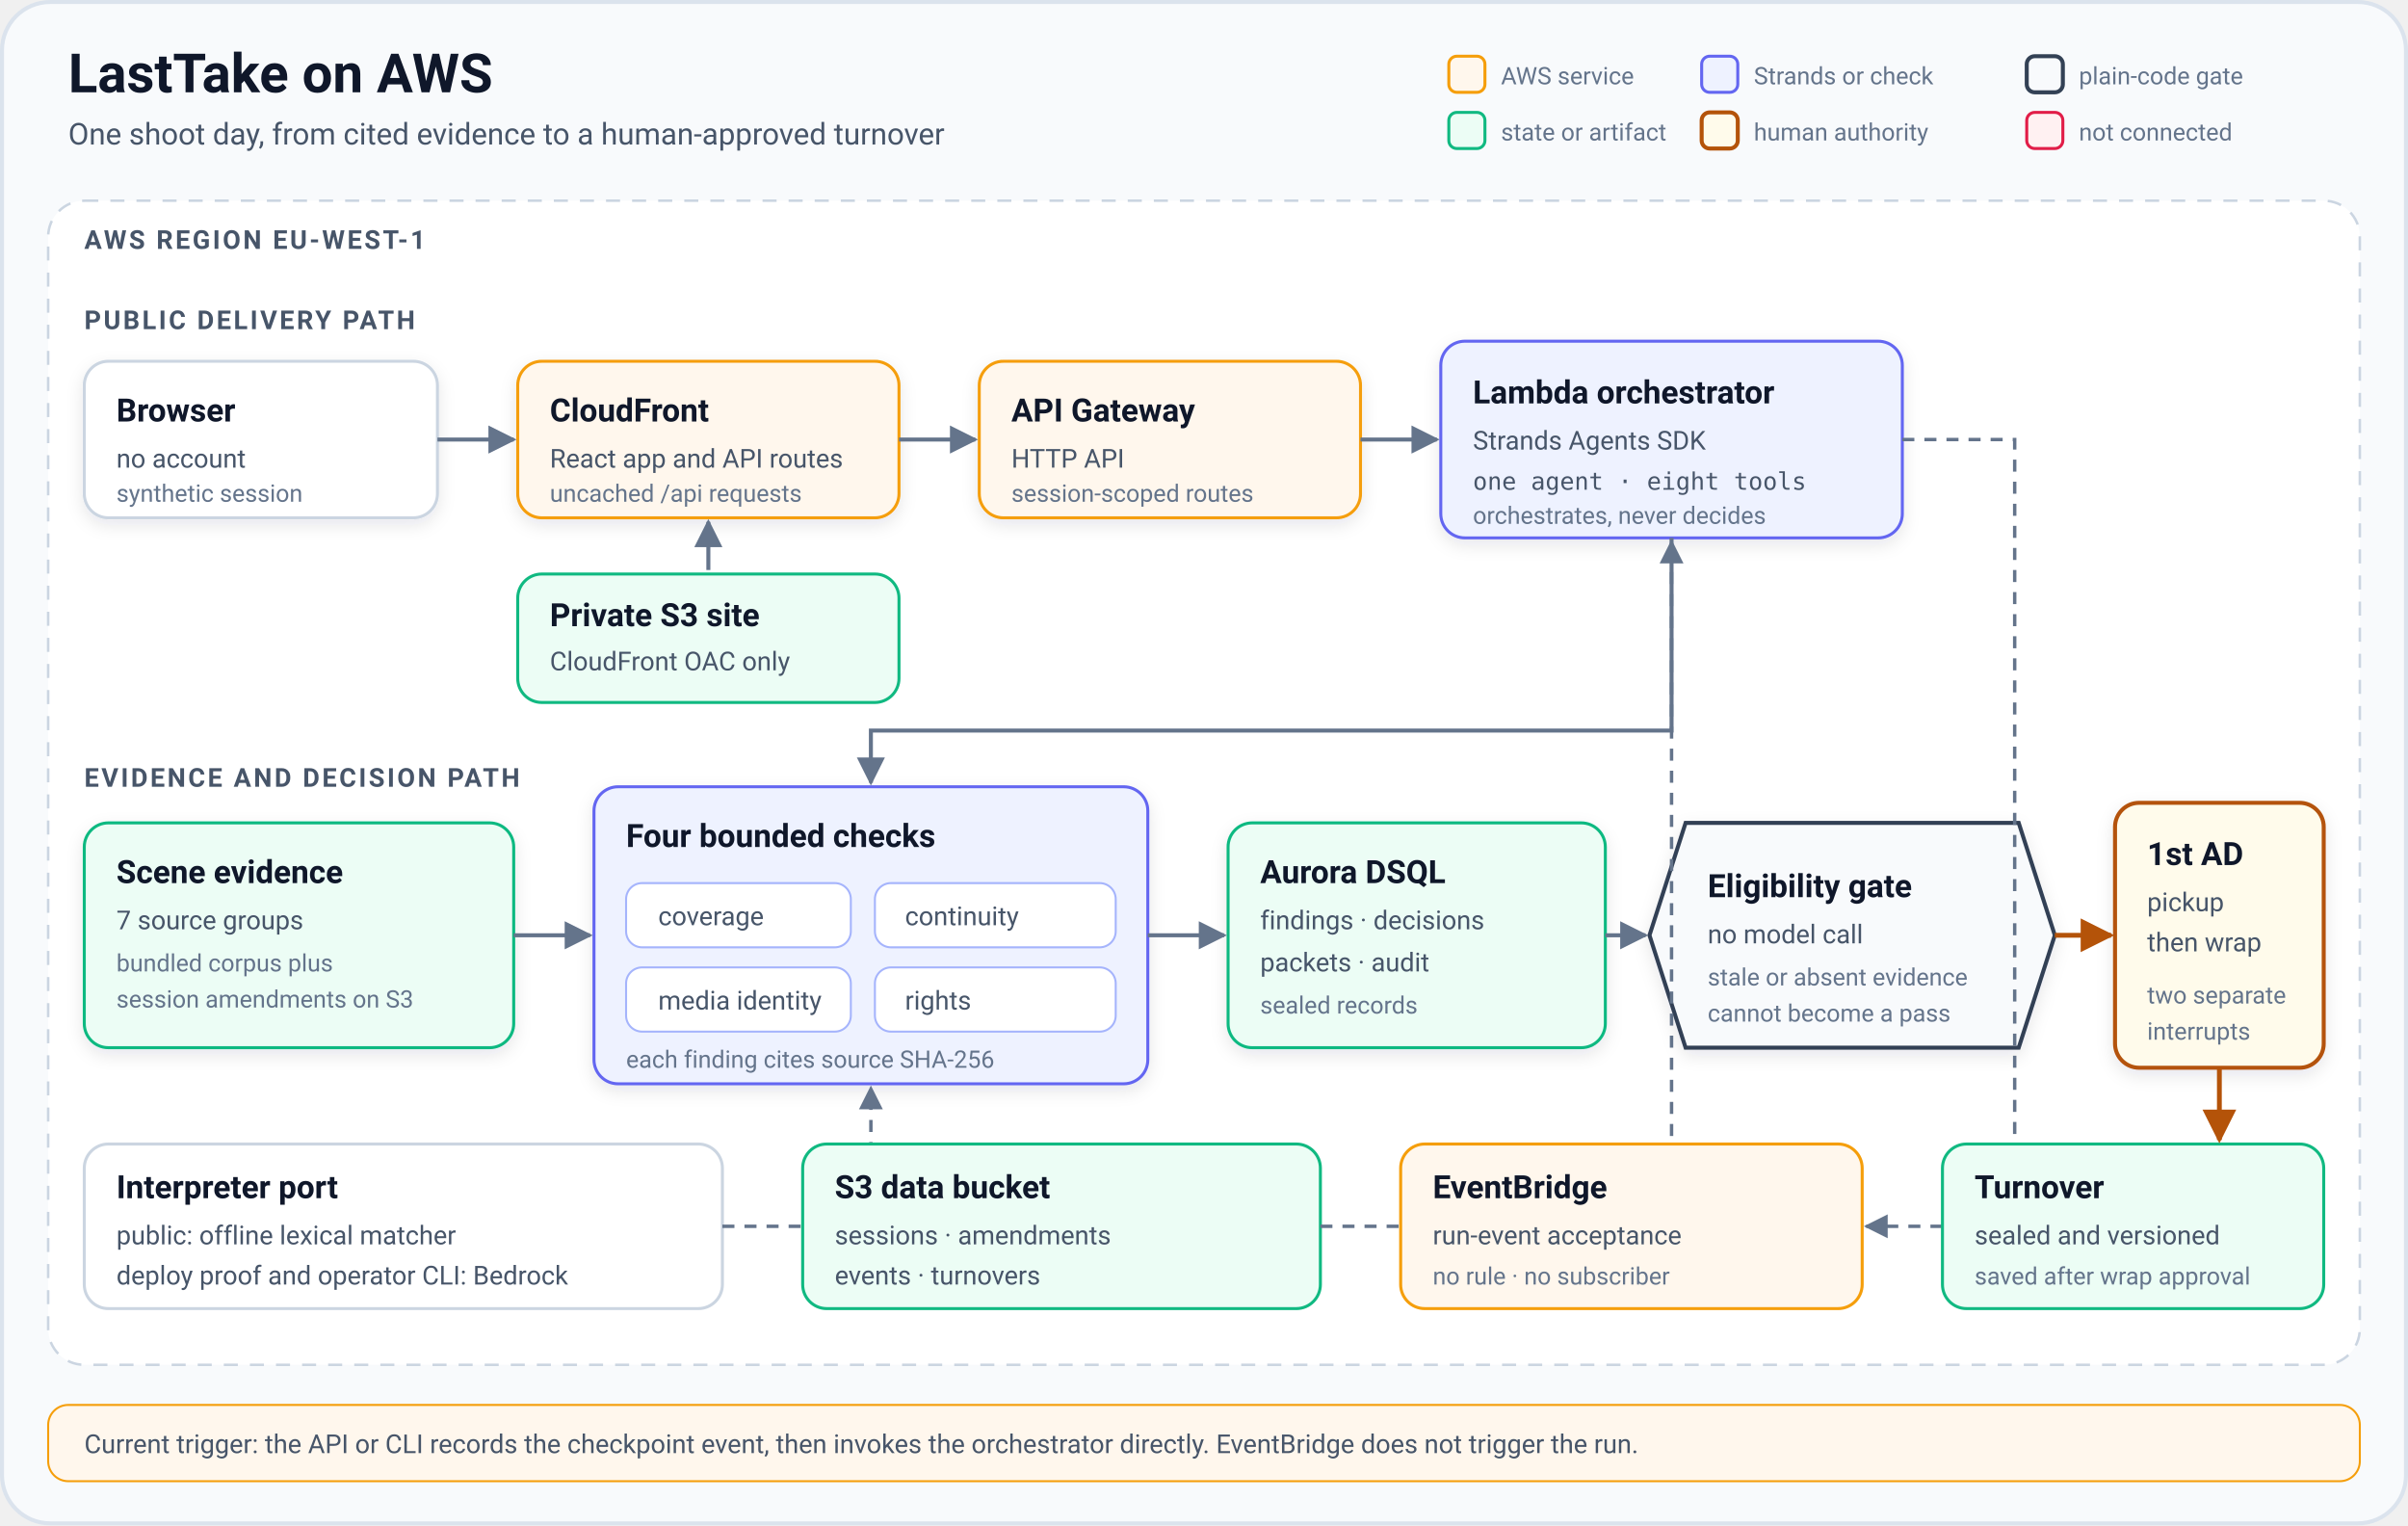
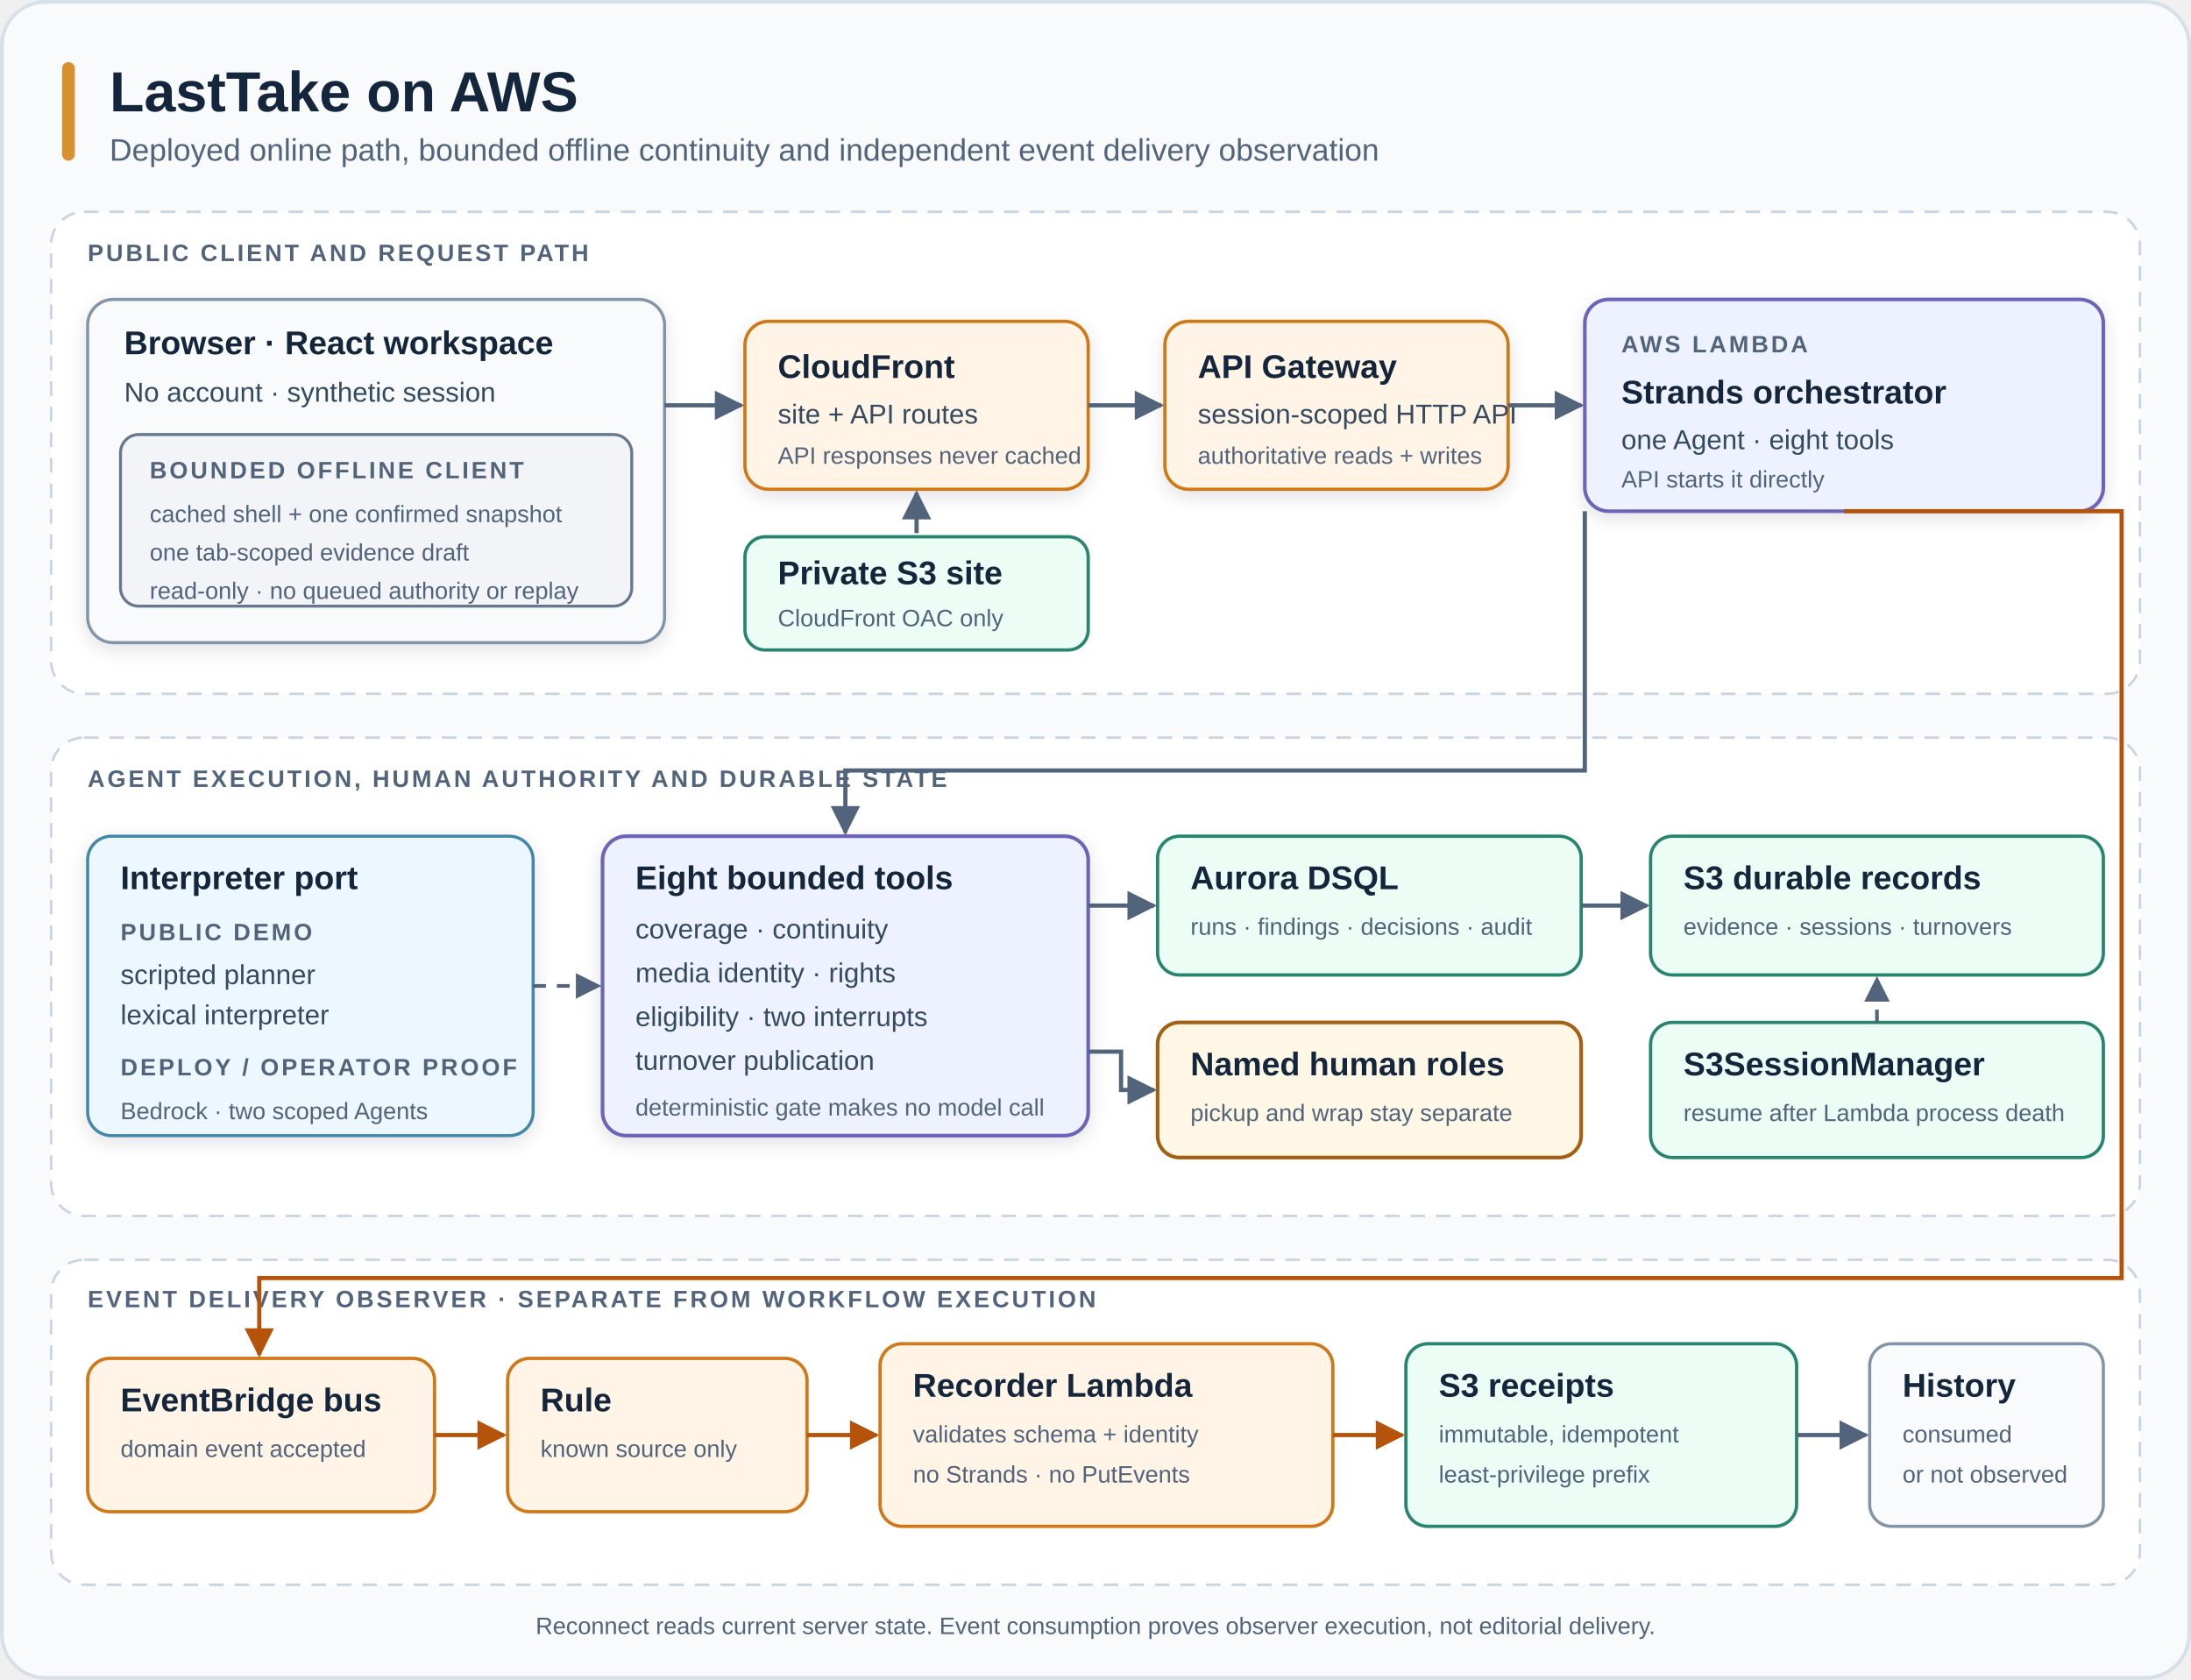
- <svg xmlns="http://www.w3.org/2000/svg" width="1200" height="760" viewBox="0 0 1200 760" role="img" aria-labelledby="title desc">
+ <svg xmlns="http://www.w3.org/2000/svg" width="1200" height="920" viewBox="0 0 1200 920" role="img" aria-labelledby="title desc">
  <defs>
    <filter id="shadow" x="-10%" y="-20%" width="120%" height="150%">
-       <feDropShadow dx="0" dy="3" stdDeviation="4" flood-color="#0f172a" flood-opacity="0.10" />
+       <feDropShadow dx="0" dy="3" stdDeviation="5" flood-color="#0f172a" flood-opacity="0.12" />
    </filter>
-     <marker id="arrow" viewBox="0 0 10 10" refX="9" refY="5" markerWidth="7" markerHeight="7" orient="auto-start-reverse">
-       <path d="M0 0L10 5L0 10Z" fill="#64748b" />
+     <marker id="arrow" viewBox="0 0 10 10" refX="9" refY="5" markerWidth="7" markerHeight="7" orient="auto">
+       <path d="M0 0L10 5L0 10Z" fill="#51647b" />
    </marker>
-     <marker id="humanArrow" viewBox="0 0 10 10" refX="9" refY="5" markerWidth="7" markerHeight="7" orient="auto-start-reverse">
+     <marker id="event-arrow" viewBox="0 0 10 10" refX="9" refY="5" markerWidth="7" markerHeight="7" orient="auto">
      <path d="M0 0L10 5L0 10Z" fill="#b45309" />
    </marker>
  </defs>
  <style>
-     text { font-family: -apple-system, BlinkMacSystemFont, "Segoe UI", Roboto, Helvetica, Arial, sans-serif; }
-     .title { font-size: 27px; font-weight: 700; fill: #0f172a; }
-     .subtitle { font-size: 15px; fill: #475569; }
-     .lane-title { font-size: 13px; font-weight: 700; letter-spacing: 1.2px; fill: #475569; }
-     .heading { font-size: 16px; font-weight: 700; fill: #0f172a; }
-     .body { font-size: 13px; fill: #475569; }
-     .small { font-size: 12px; fill: #64748b; }
-     .mono { font-family: ui-monospace, SFMono-Regular, Consolas, monospace; font-size: 12px; fill: #475569; }
-     .box { fill: #ffffff; stroke: #cbd5e1; stroke-width: 1.5; }
-     .aws { fill: #fff7ed; stroke: #f59e0b; stroke-width: 1.5; }
-     .agent { fill: #eef2ff; stroke: #6366f1; stroke-width: 1.5; }
-     .store { fill: #ecfdf5; stroke: #10b981; stroke-width: 1.5; }
-     .rule { fill: #f8fafc; stroke: #334155; stroke-width: 2; }
-     .human { fill: #fffbeb; stroke: #b45309; stroke-width: 2; }
-     .limit { fill: #fff1f2; stroke: #e11d48; stroke-width: 1.5; }
-     .lane { fill: #ffffff; stroke: #cbd5e1; stroke-width: 1.25; stroke-dasharray: 7 6; }
-     .line { fill: none; stroke: #64748b; stroke-width: 2; marker-end: url(#arrow); }
-     .line-dashed { fill: none; stroke: #64748b; stroke-width: 1.7; stroke-dasharray: 6 5; marker-end: url(#arrow); }
-     .line-human { fill: none; stroke: #b45309; stroke-width: 2.4; marker-end: url(#humanArrow); }
+     text { font-family: Arial, Helvetica, sans-serif; fill: #14263b; }
+     .title { font-size: 31px; font-weight: 700; }
+     .subtitle { font-size: 17px; fill: #51647b; }
+     .lane-title { font-size: 13px; font-weight: 700; letter-spacing: 1.4px; fill: #51647b; }
+     .heading { font-size: 18px; font-weight: 700; }
+     .body { font-size: 15px; fill: #334a61; }
+     .small { font-size: 13px; fill: #51647b; }
+     .mono { font-family: Consolas, "Courier New", monospace; font-size: 13px; fill: #334a61; }
+     .lane { fill: #ffffff; stroke: #cbd5e1; stroke-width: 1.4; stroke-dasharray: 8 6; }
+     .client { fill: #f8fafc; stroke: #8295a8; stroke-width: 1.7; }
+     .offline { fill: #f2f4f8; stroke: #66788c; stroke-width: 1.6; }
+     .aws { fill: #fff4e5; stroke: #d07817; stroke-width: 1.8; }
+     .agent { fill: #eef2ff; stroke: #6d64b8; stroke-width: 2; }
+     .store { fill: #ecfdf5; stroke: #27846f; stroke-width: 1.8; }
+     .human { fill: #fff7e6; stroke: #a35f12; stroke-width: 2; }
+     .proof { fill: #edf7ff; stroke: #4387a8; stroke-width: 1.7; }
+     .flow { fill: none; stroke: #51647b; stroke-width: 2.3; marker-end: url(#arrow); }
+     .flow-dashed { fill: none; stroke: #51647b; stroke-width: 2; stroke-dasharray: 7 6; marker-end: url(#arrow); }
+     .flow-event { fill: none; stroke: #b45309; stroke-width: 2.3; marker-end: url(#event-arrow); }
  </style>
-   <rect x="1" y="1" width="1198" height="758" rx="24" fill="#f8fafc" stroke="#dbe3ed" stroke-width="2" />
-   <text x="34" y="46" class="title">LastTake on AWS</text>
-   <text x="34" y="72" class="subtitle">One shoot day, from cited evidence to a human-approved turnover</text>
-   <g transform="translate(722,28)">
-     <rect x="0" y="0" width="18" height="18" rx="4" class="aws" />
-     <text x="26" y="14" class="small">AWS service</text>
-     <rect x="126" y="0" width="18" height="18" rx="4" class="agent" />
-     <text x="152" y="14" class="small">Strands or check</text>
-     <rect x="288" y="0" width="18" height="18" rx="4" class="rule" />
-     <text x="314" y="14" class="small">plain-code gate</text>
-     <rect x="0" y="28" width="18" height="18" rx="4" class="store" />
-     <text x="26" y="42" class="small">state or artifact</text>
-     <rect x="126" y="28" width="18" height="18" rx="4" class="human" />
-     <text x="152" y="42" class="small">human authority</text>
-     <rect x="288" y="28" width="18" height="18" rx="4" class="limit" />
-     <text x="314" y="42" class="small">not connected</text>
-   </g>
-   <rect x="24" y="100" width="1152" height="580" rx="18" class="lane" />
-   <text x="42" y="124" class="lane-title">AWS REGION EU-WEST-1</text>
-   <text x="42" y="164" class="lane-title">PUBLIC DELIVERY PATH</text>
-   <rect x="42" y="180" width="176" height="78" rx="12" class="box" filter="url(#shadow)" />
-   <text x="58" y="210" class="heading">Browser</text>
-   <text x="58" y="233" class="body">no account</text>
-   <text x="58" y="250" class="small">synthetic session</text>
-   <rect x="258" y="180" width="190" height="78" rx="12" class="aws" filter="url(#shadow)" />
-   <text x="274" y="210" class="heading">CloudFront</text>
-   <text x="274" y="233" class="body">React app and API routes</text>
-   <text x="274" y="250" class="small">uncached /api requests</text>
-   <rect x="488" y="180" width="190" height="78" rx="12" class="aws" filter="url(#shadow)" />
-   <text x="504" y="210" class="heading">API Gateway</text>
-   <text x="504" y="233" class="body">HTTP API</text>
-   <text x="504" y="250" class="small">session-scoped routes</text>
-   <rect x="718" y="170" width="230" height="98" rx="12" class="agent" filter="url(#shadow)" />
-   <text x="734" y="201" class="heading">Lambda orchestrator</text>
-   <text x="734" y="224" class="body">Strands Agents SDK</text>
-   <text x="734" y="244" class="mono">one agent · eight tools</text>
-   <text x="734" y="261" class="small">orchestrates, never decides</text>
-   <path d="M218 219H256" class="line" />
-   <path d="M448 219H486" class="line" />
-   <path d="M678 219H716" class="line" />
-   <rect x="258" y="286" width="190" height="64" rx="12" class="store" />
-   <text x="274" y="312" class="heading">Private S3 site</text>
-   <text x="274" y="334" class="body">CloudFront OAC only</text>
-   <path d="M353 284V260" class="line" />
-   <text x="42" y="392" class="lane-title">EVIDENCE AND DECISION PATH</text>
-   <rect x="42" y="410" width="214" height="112" rx="12" class="store" filter="url(#shadow)" />
-   <text x="58" y="440" class="heading">Scene evidence</text>
-   <text x="58" y="463" class="body">7 source groups</text>
-   <text x="58" y="484" class="small">bundled corpus plus</text>
-   <text x="58" y="502" class="small">session amendments on S3</text>
-   <rect x="296" y="392" width="276" height="148" rx="12" class="agent" filter="url(#shadow)" />
-   <text x="312" y="422" class="heading">Four bounded checks</text>
-   <rect x="312" y="440" width="112" height="32" rx="8" fill="#ffffff" stroke="#a5b4fc" />
-   <text x="328" y="461" class="body">coverage</text>
-   <rect x="436" y="440" width="120" height="32" rx="8" fill="#ffffff" stroke="#a5b4fc" />
-   <text x="451" y="461" class="body">continuity</text>
-   <rect x="312" y="482" width="112" height="32" rx="8" fill="#ffffff" stroke="#a5b4fc" />
-   <text x="328" y="503" class="body">media identity</text>
-   <rect x="436" y="482" width="120" height="32" rx="8" fill="#ffffff" stroke="#a5b4fc" />
-   <text x="451" y="503" class="body">rights</text>
-   <text x="312" y="532" class="small">each finding cites source SHA-256</text>
-   <rect x="612" y="410" width="188" height="112" rx="12" class="store" filter="url(#shadow)" />
-   <text x="628" y="440" class="heading">Aurora DSQL</text>
-   <text x="628" y="463" class="body">findings · decisions</text>
-   <text x="628" y="484" class="body">packets · audit</text>
-   <text x="628" y="505" class="small">sealed records</text>
-   <polygon points="840,410 1006,410 1024,466 1006,522 840,522 822,466" class="rule" filter="url(#shadow)" />
-   <text x="851" y="447" class="heading">Eligibility gate</text>
-   <text x="851" y="470" class="body">no model call</text>
-   <text x="851" y="491" class="small">stale or absent evidence</text>
-   <text x="851" y="509" class="small">cannot become a pass</text>
-   <rect x="1054" y="400" width="104" height="132" rx="12" class="human" filter="url(#shadow)" />
-   <text x="1070" y="431" class="heading">1st AD</text>
-   <text x="1070" y="454" class="body">pickup</text>
-   <text x="1070" y="474" class="body">then wrap</text>
-   <text x="1070" y="500" class="small">two separate</text>
-   <text x="1070" y="518" class="small">interrupts</text>
-   <path d="M256 466H294" class="line" />
-   <path d="M572 466H610" class="line" />
-   <path d="M800 466H820" class="line" />
-   <path d="M1024 466H1052" class="line-human" />
-   <path d="M833 268V364H434V390" class="line" />
-   <rect x="42" y="570" width="318" height="82" rx="12" class="box" />
-   <text x="58" y="597" class="heading">Interpreter port</text>
-   <text x="58" y="620" class="body">public: offline lexical matcher</text>
-   <text x="58" y="640" class="body">deploy proof and operator CLI: Bedrock</text>
-   <path d="M360 611H434V542" class="line-dashed" />
-   <rect x="400" y="570" width="258" height="82" rx="12" class="store" />
-   <text x="416" y="597" class="heading">S3 data bucket</text>
-   <text x="416" y="620" class="body">sessions · amendments</text>
-   <text x="416" y="640" class="body">events · turnovers</text>
-   <path d="M658 611H833V270" class="line-dashed" />
-   <rect x="698" y="570" width="230" height="82" rx="12" class="aws" />
-   <text x="714" y="597" class="heading">EventBridge</text>
-   <text x="714" y="620" class="body">run-event acceptance</text>
-   <text x="714" y="640" class="small">no rule · no subscriber</text>
-   <path d="M948 219H1004V611H930" class="line-dashed" />
-   <rect x="968" y="570" width="190" height="82" rx="12" class="store" />
-   <text x="984" y="597" class="heading">Turnover</text>
-   <text x="984" y="620" class="body">sealed and versioned</text>
-   <text x="984" y="640" class="small">saved after wrap approval</text>
-   <path d="M1106 532V568" class="line-human" />
-   <rect x="24" y="700" width="1152" height="38" rx="10" fill="#fff7ed" stroke="#f59e0b" />
-   <text x="42" y="724" class="body">Current trigger: the API or CLI records the checkpoint event, then invokes the orchestrator directly. EventBridge does not trigger the run.</text>
+   <rect x="1" y="1" width="1198" height="918" rx="24" fill="#f8fafc" stroke="#d7e0e9" stroke-width="2" />
+   <rect x="34" y="34" width="7" height="54" rx="3.5" fill="#d9902f" />
+   <text x="60" y="61" class="title">LastTake on AWS</text>
+   <text x="60" y="88" class="subtitle">Deployed online path, bounded offline continuity and independent event delivery observation</text>
+   <rect x="28" y="116" width="1144" height="264" rx="18" class="lane" />
+   <text x="48" y="143" class="lane-title">PUBLIC CLIENT AND REQUEST PATH</text>
+   <rect x="48" y="164" width="316" height="188" rx="14" class="client" filter="url(#shadow)" />
+   <text x="68" y="194" class="heading">Browser · React workspace</text>
+   <text x="68" y="220" class="body">No account · synthetic session</text>
+   <rect x="66" y="238" width="280" height="94" rx="10" class="offline" />
+   <text x="82" y="262" class="lane-title">BOUNDED OFFLINE CLIENT</text>
+   <text x="82" y="286" class="small">cached shell + one confirmed snapshot</text>
+   <text x="82" y="307" class="small">one tab-scoped evidence draft</text>
+   <text x="82" y="328" class="small">read-only · no queued authority or replay</text>
+   <rect x="408" y="176" width="188" height="92" rx="13" class="aws" filter="url(#shadow)" />
+   <text x="426" y="207" class="heading">CloudFront</text>
+   <text x="426" y="232" class="body">site + API routes</text>
+   <text x="426" y="254" class="small">API responses never cached</text>
+   <rect x="638" y="176" width="188" height="92" rx="13" class="aws" filter="url(#shadow)" />
+   <text x="656" y="207" class="heading">API Gateway</text>
+   <text x="656" y="232" class="body">session-scoped HTTP API</text>
+   <text x="656" y="254" class="small">authoritative reads + writes</text>
+   <rect x="868" y="164" width="284" height="116" rx="13" class="agent" filter="url(#shadow)" />
+   <text x="888" y="193" class="lane-title">AWS LAMBDA</text>
+   <text x="888" y="221" class="heading">Strands orchestrator</text>
+   <text x="888" y="246" class="body">one Agent · eight tools</text>
+   <text x="888" y="267" class="small">API starts it directly</text>
+   <rect x="408" y="294" width="188" height="62" rx="11" class="store" />
+   <text x="426" y="320" class="heading">Private S3 site</text>
+   <text x="426" y="343" class="small">CloudFront OAC only</text>
+   <path d="M364 222H406" class="flow" />
+   <path d="M596 222H636" class="flow" />
+   <path d="M826 222H866" class="flow" />
+   <path d="M502 292V270" class="flow" />
+   <rect x="28" y="404" width="1144" height="262" rx="18" class="lane" />
+   <text x="48" y="431" class="lane-title">AGENT EXECUTION, HUMAN AUTHORITY AND DURABLE STATE</text>
+   <rect x="48" y="458" width="244" height="164" rx="13" class="proof" filter="url(#shadow)" />
+   <text x="66" y="487" class="heading">Interpreter port</text>
+   <text x="66" y="515" class="lane-title">PUBLIC DEMO</text>
+   <text x="66" y="539" class="body">scripted planner</text>
+   <text x="66" y="561" class="body">lexical interpreter</text>
+   <text x="66" y="589" class="lane-title">DEPLOY / OPERATOR PROOF</text>
+   <text x="66" y="613" class="small">Bedrock · two scoped Agents</text>
+   <rect x="330" y="458" width="266" height="164" rx="13" class="agent" filter="url(#shadow)" />
+   <text x="348" y="487" class="heading">Eight bounded tools</text>
+   <text x="348" y="514" class="body">coverage · continuity</text>
+   <text x="348" y="538" class="body">media identity · rights</text>
+   <text x="348" y="562" class="body">eligibility · two interrupts</text>
+   <text x="348" y="586" class="body">turnover publication</text>
+   <text x="348" y="611" class="small">deterministic gate makes no model call</text>
+   <rect x="634" y="458" width="232" height="76" rx="12" class="store" />
+   <text x="652" y="487" class="heading">Aurora DSQL</text>
+   <text x="652" y="512" class="small">runs · findings · decisions · audit</text>
+   <rect x="904" y="458" width="248" height="76" rx="12" class="store" />
+   <text x="922" y="487" class="heading">S3 durable records</text>
+   <text x="922" y="512" class="small">evidence · sessions · turnovers</text>
+   <rect x="634" y="560" width="232" height="74" rx="12" class="human" />
+   <text x="652" y="589" class="heading">Named human roles</text>
+   <text x="652" y="614" class="small">pickup and wrap stay separate</text>
+   <rect x="904" y="560" width="248" height="74" rx="12" class="store" />
+   <text x="922" y="589" class="heading">S3SessionManager</text>
+   <text x="922" y="614" class="small">resume after Lambda process death</text>
+   <path d="M868 280V422H463V456" class="flow" />
+   <path d="M292 540H328" class="flow-dashed" />
+   <path d="M596 496H632" class="flow" />
+   <path d="M596 576H614V597H632" class="flow" />
+   <path d="M866 496H902" class="flow" />
+   <path d="M1028 560V536" class="flow-dashed" />
+   <rect x="28" y="690" width="1144" height="178" rx="18" class="lane" />
+   <text x="48" y="716" class="lane-title">EVENT DELIVERY OBSERVER · SEPARATE FROM WORKFLOW EXECUTION</text>
+   <rect x="48" y="744" width="190" height="84" rx="12" class="aws" />
+   <text x="66" y="773" class="heading">EventBridge bus</text>
+   <text x="66" y="798" class="small">domain event accepted</text>
+   <rect x="278" y="744" width="164" height="84" rx="12" class="aws" />
+   <text x="296" y="773" class="heading">Rule</text>
+   <text x="296" y="798" class="small">known source only</text>
+   <rect x="482" y="736" width="248" height="100" rx="12" class="aws" />
+   <text x="500" y="765" class="heading">Recorder Lambda</text>
+   <text x="500" y="790" class="small">validates schema + identity</text>
+   <text x="500" y="812" class="small">no Strands · no PutEvents</text>
+   <rect x="770" y="736" width="214" height="100" rx="12" class="store" />
+   <text x="788" y="765" class="heading">S3 receipts</text>
+   <text x="788" y="790" class="small">immutable, idempotent</text>
+   <text x="788" y="812" class="small">least-privilege prefix</text>
+   <rect x="1024" y="736" width="128" height="100" rx="12" class="client" />
+   <text x="1042" y="765" class="heading">History</text>
+   <text x="1042" y="790" class="small">consumed</text>
+   <text x="1042" y="812" class="small">or not observed</text>
+   <path d="M1010 280H1162V700H142V742" class="flow-event" />
+   <path d="M238 786H276" class="flow-event" />
+   <path d="M442 786H480" class="flow-event" />
+   <path d="M730 786H768" class="flow-event" />
+   <path d="M984 786H1022" class="flow" />
+   <text x="600" y="895" class="small" text-anchor="middle">Reconnect reads current server state. Event consumption proves observer execution, not editorial delivery.</text>
</svg>
